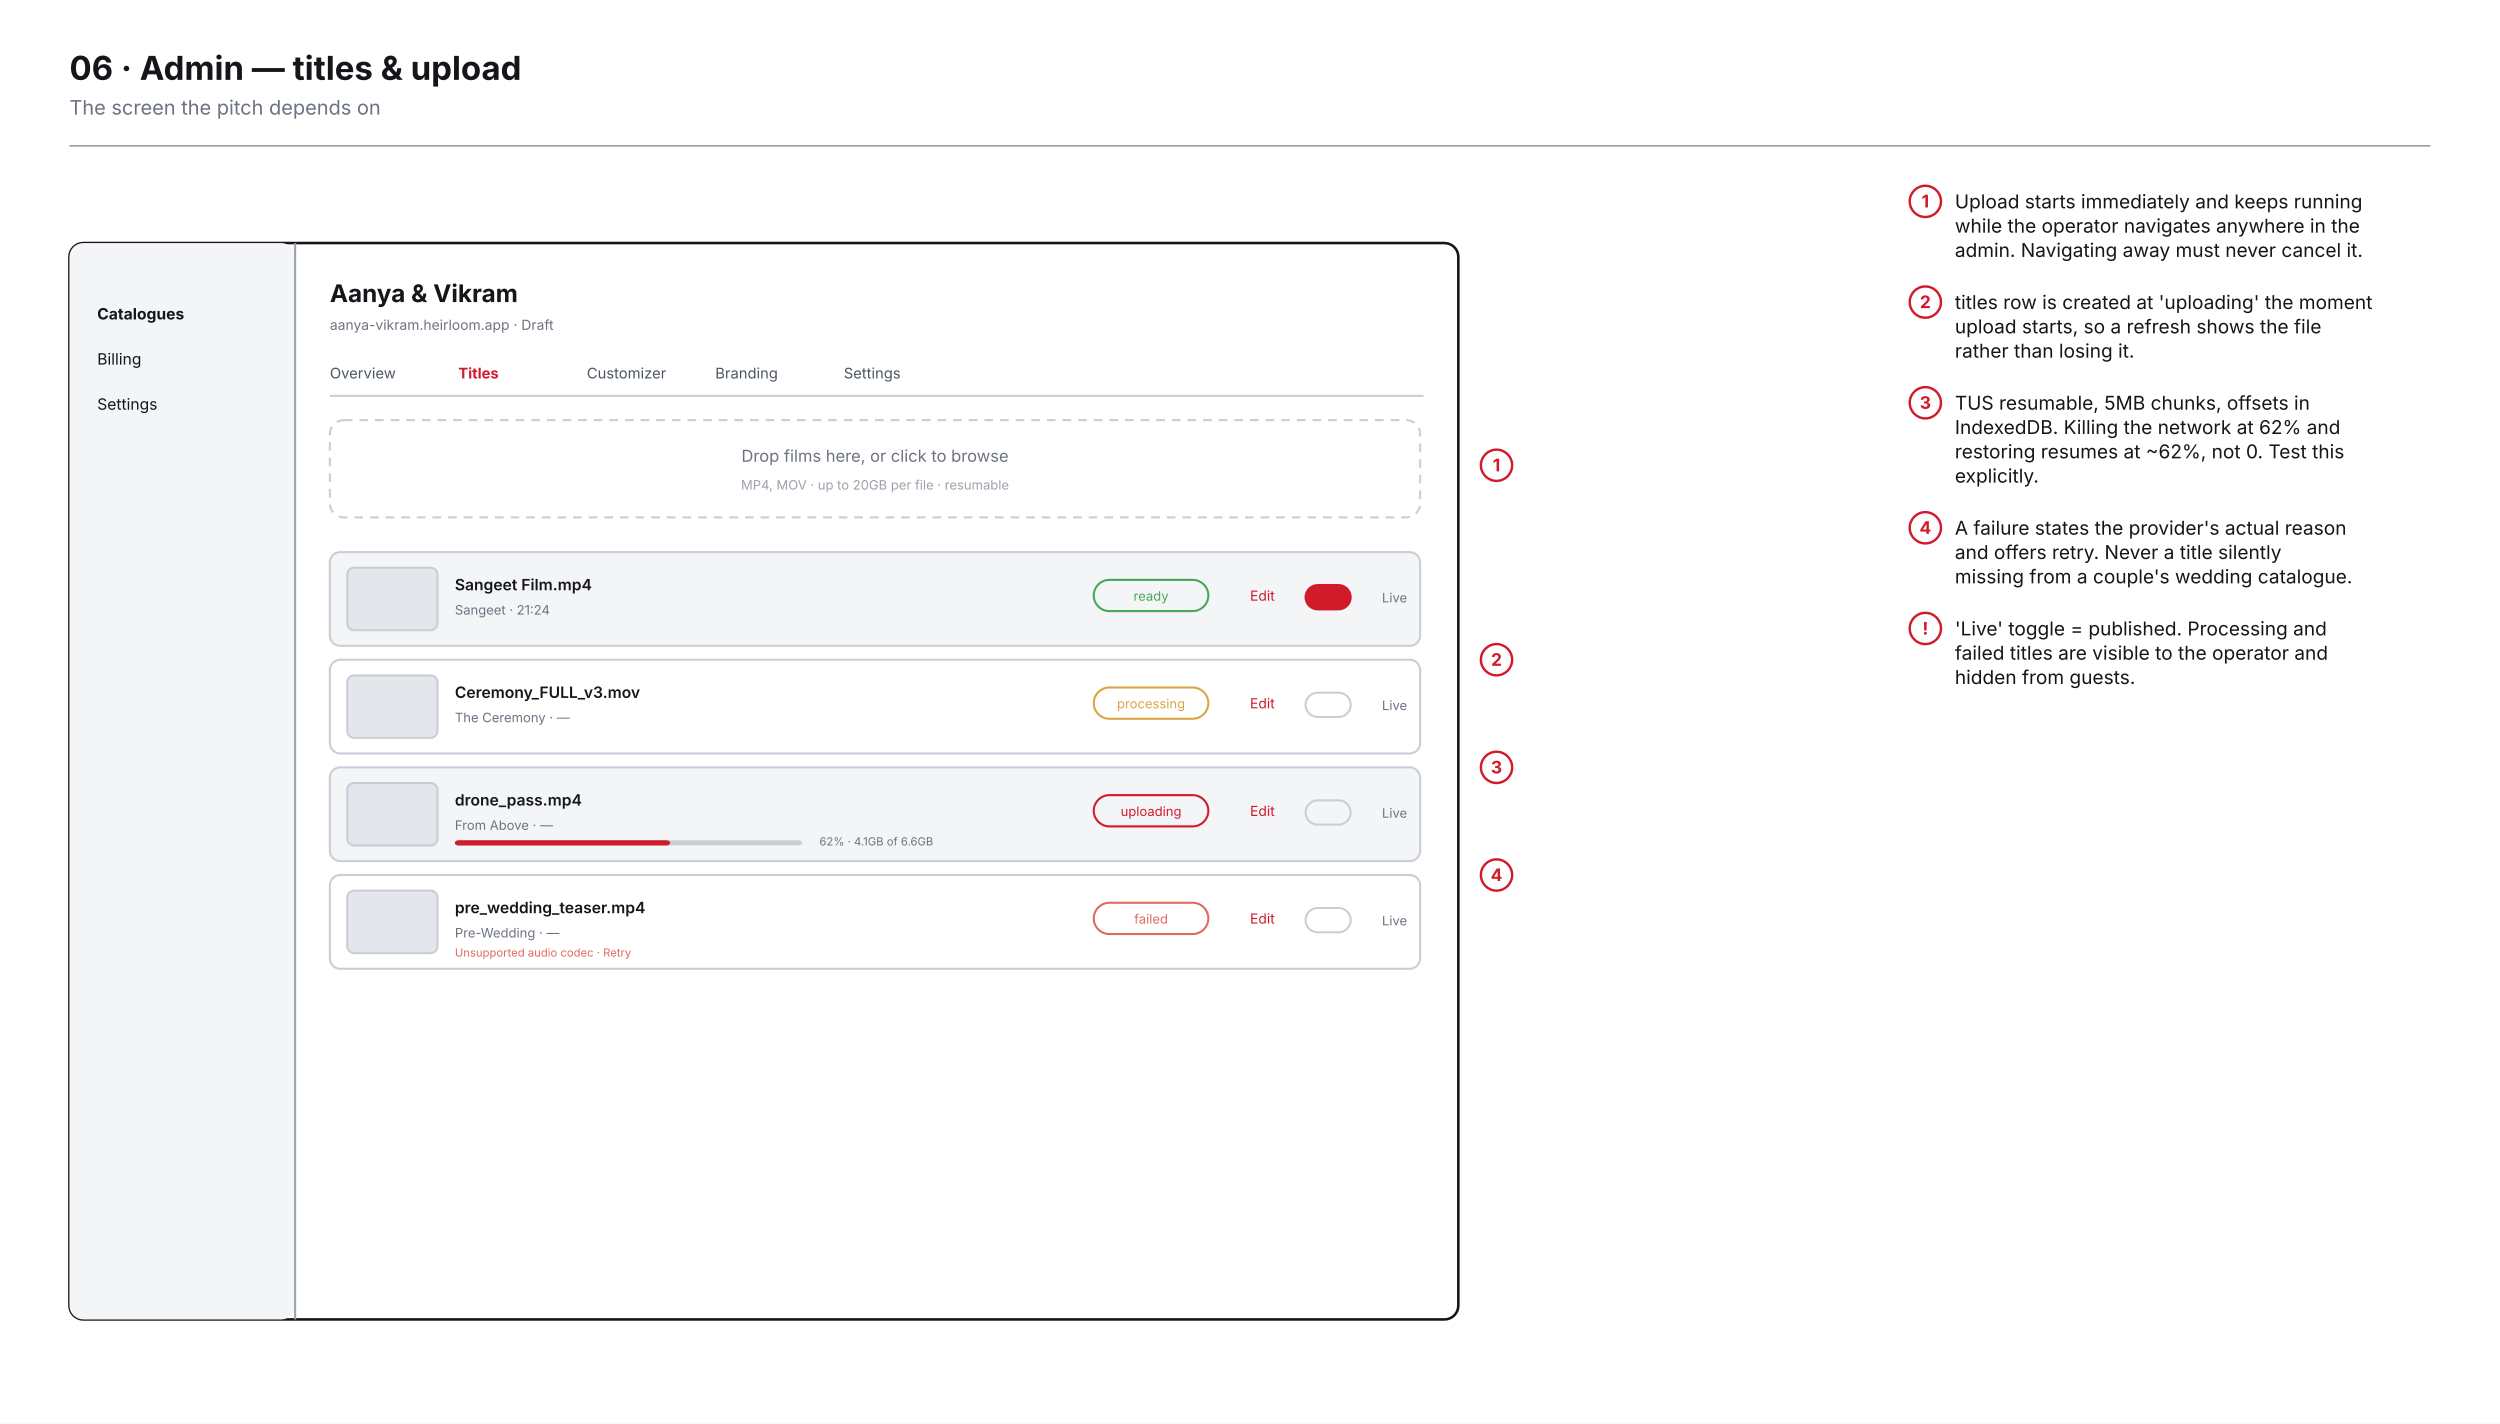
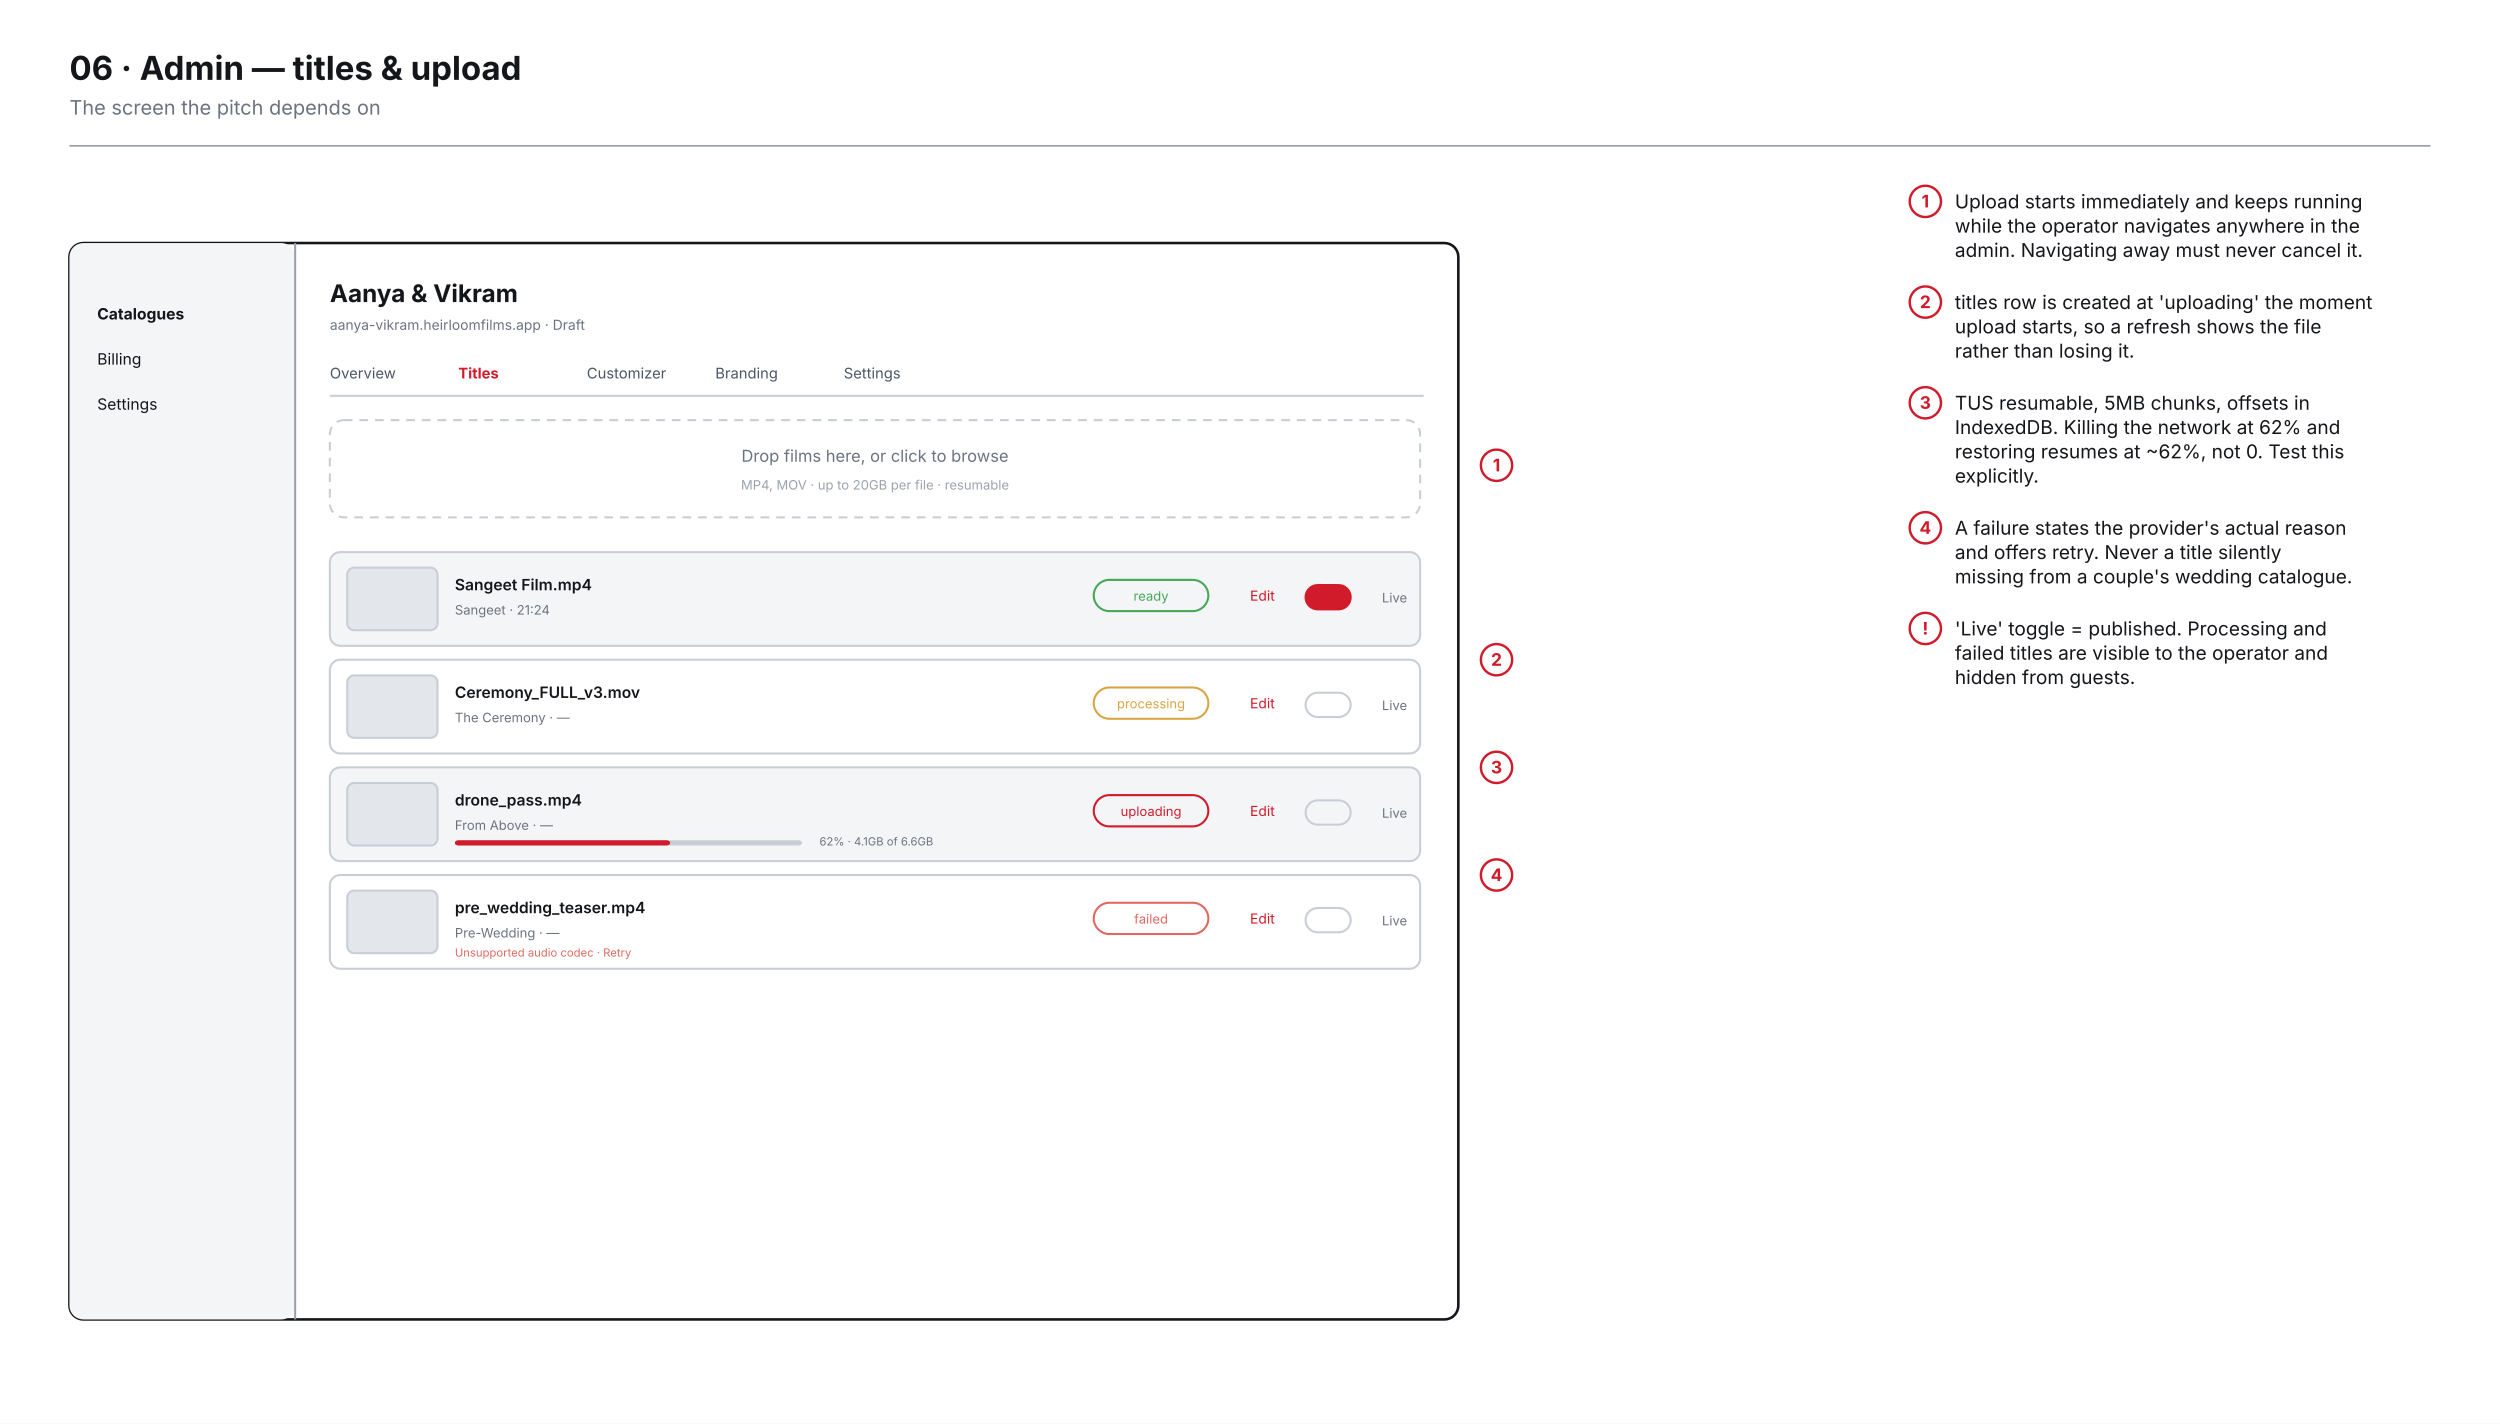
<svg xmlns="http://www.w3.org/2000/svg" width="1440" height="820" viewBox="0 0 1440 820" font-family="Inter, Helvetica, Arial, sans-serif">
  <rect width="1440" height="820" fill="#ffffff" />
  <text x="40" y="46" font-size="19" font-weight="700" fill="#14161a">06 · Admin — titles &amp; upload</text>
  <text x="40" y="66" font-size="11.5" fill="#6b7280">The screen the pitch depends on</text>
  <line x1="40" y1="84" x2="1400" y2="84" stroke="#9aa1ab" stroke-width="1" />
  <rect x="40" y="140" width="800" height="620" rx="8" fill="#fff" stroke="#14161a" stroke-width="1.5" opacity="1" />
  <rect x="40" y="140" width="130" height="620" rx="8" fill="#f4f5f7" stroke="none" stroke-width="1.2" opacity="1" />
  <text x="56" y="184" font-family="Inter, Helvetica, Arial, sans-serif" font-size="9" font-weight="700" fill="#14161a" text-anchor="start" letter-spacing="0">Catalogues</text>
  <text x="56" y="210" font-family="Inter, Helvetica, Arial, sans-serif" font-size="9" font-weight="400" fill="#14161a" text-anchor="start" letter-spacing="0">Billing</text>
  <text x="56" y="236" font-family="Inter, Helvetica, Arial, sans-serif" font-size="9" font-weight="400" fill="#14161a" text-anchor="start" letter-spacing="0">Settings</text>
  <line x1="170" y1="140" x2="170" y2="760" stroke="#9aa1ab" stroke-width="1.2" />
  <text x="190" y="174" font-family="Inter, Helvetica, Arial, sans-serif" font-size="14" font-weight="700" fill="#14161a" text-anchor="start" letter-spacing="0">Aanya &amp; Vikram</text>
-   <text x="190" y="190" font-family="Inter, Helvetica, Arial, sans-serif" font-size="8" font-weight="400" fill="#6b7280" text-anchor="start" letter-spacing="0">aanya-vikram.heirloom.app  ·  Draft</text>
+   <text x="190" y="190" font-family="Inter, Helvetica, Arial, sans-serif" font-size="8" font-weight="400" fill="#6b7280" text-anchor="start" letter-spacing="0">aanya-vikram.heirloomfilms.app  ·  Draft</text>
  <text x="190" y="218" font-family="Inter, Helvetica, Arial, sans-serif" font-size="8.5" font-weight="400" fill="#4b5563" text-anchor="start" letter-spacing="0">Overview</text>
  <text x="264" y="218" font-family="Inter, Helvetica, Arial, sans-serif" font-size="8.5" font-weight="700" fill="#d11a2a" text-anchor="start" letter-spacing="0">Titles</text>
  <text x="338" y="218" font-family="Inter, Helvetica, Arial, sans-serif" font-size="8.5" font-weight="400" fill="#4b5563" text-anchor="start" letter-spacing="0">Customizer</text>
  <text x="412" y="218" font-family="Inter, Helvetica, Arial, sans-serif" font-size="8.5" font-weight="400" fill="#4b5563" text-anchor="start" letter-spacing="0">Branding</text>
  <text x="486" y="218" font-family="Inter, Helvetica, Arial, sans-serif" font-size="8.5" font-weight="400" fill="#4b5563" text-anchor="start" letter-spacing="0">Settings</text>
  <line x1="190" y1="228" x2="820" y2="228" stroke="#c9ced6" stroke-width="1.2" />
  <rect x="190" y="242" width="628" height="56" rx="8" fill="none" stroke="#c9ced6" stroke-width="1.2" opacity="1" stroke-dasharray="5 4" />
  <text x="504.0" y="266" font-family="Inter, Helvetica, Arial, sans-serif" font-size="9.5" font-weight="400" fill="#6b7280" text-anchor="middle" letter-spacing="0">Drop films here, or click to browse</text>
  <text x="504.0" y="282" font-family="Inter, Helvetica, Arial, sans-serif" font-size="7.5" font-weight="400" fill="#9aa1ab" text-anchor="middle" letter-spacing="0">MP4, MOV · up to 20GB per file · resumable</text>
  <rect x="190" y="318" width="628" height="54" rx="6" fill="#f4f5f7" stroke="#c9ced6" stroke-width="1.2" opacity="1" />
  <rect x="200" y="327" width="52" height="36" rx="4" fill="#e3e6ea" stroke="#c9ced6" stroke-width="1.2" opacity="1" />
  <text x="262" y="340" font-family="Inter, Helvetica, Arial, sans-serif" font-size="9" font-weight="600" fill="#14161a" text-anchor="start" letter-spacing="0">Sangeet Film.mp4</text>
  <text x="262" y="354" font-family="Inter, Helvetica, Arial, sans-serif" font-size="7.5" font-weight="400" fill="#6b7280" text-anchor="start" letter-spacing="0">Sangeet  ·  21:24</text>
  <rect x="630" y="334" width="66" height="18" rx="9" fill="none" stroke="#46a758" stroke-width="1.2" opacity="1" />
  <text x="663" y="346" font-family="Inter, Helvetica, Arial, sans-serif" font-size="7.5" font-weight="400" fill="#46a758" text-anchor="middle" letter-spacing="0">ready</text>
  <text x="720" y="346" font-family="Inter, Helvetica, Arial, sans-serif" font-size="8" font-weight="400" fill="#d11a2a" text-anchor="start" letter-spacing="0">Edit</text>
  <rect x="752" y="337" width="26" height="14" rx="7" fill="#d11a2a" stroke="#d11a2a" stroke-width="1.2" opacity="1" />
  <text x="796" y="347" font-family="Inter, Helvetica, Arial, sans-serif" font-size="7.5" font-weight="400" fill="#6b7280" text-anchor="start" letter-spacing="0">Live</text>
  <rect x="190" y="380" width="628" height="54" rx="6" fill="#fff" stroke="#c9ced6" stroke-width="1.2" opacity="1" />
  <rect x="200" y="389" width="52" height="36" rx="4" fill="#e3e6ea" stroke="#c9ced6" stroke-width="1.2" opacity="1" />
  <text x="262" y="402" font-family="Inter, Helvetica, Arial, sans-serif" font-size="9" font-weight="600" fill="#14161a" text-anchor="start" letter-spacing="0">Ceremony_FULL_v3.mov</text>
  <text x="262" y="416" font-family="Inter, Helvetica, Arial, sans-serif" font-size="7.5" font-weight="400" fill="#6b7280" text-anchor="start" letter-spacing="0">The Ceremony  ·  —</text>
  <rect x="630" y="396" width="66" height="18" rx="9" fill="none" stroke="#d9a441" stroke-width="1.2" opacity="1" />
  <text x="663" y="408" font-family="Inter, Helvetica, Arial, sans-serif" font-size="7.5" font-weight="400" fill="#d9a441" text-anchor="middle" letter-spacing="0">processing</text>
  <text x="720" y="408" font-family="Inter, Helvetica, Arial, sans-serif" font-size="8" font-weight="400" fill="#d11a2a" text-anchor="start" letter-spacing="0">Edit</text>
  <rect x="752" y="399" width="26" height="14" rx="7" fill="none" stroke="#c9ced6" stroke-width="1.2" opacity="1" />
  <text x="796" y="409" font-family="Inter, Helvetica, Arial, sans-serif" font-size="7.5" font-weight="400" fill="#6b7280" text-anchor="start" letter-spacing="0">Live</text>
  <rect x="190" y="442" width="628" height="54" rx="6" fill="#f4f5f7" stroke="#c9ced6" stroke-width="1.2" opacity="1" />
  <rect x="200" y="451" width="52" height="36" rx="4" fill="#e3e6ea" stroke="#c9ced6" stroke-width="1.2" opacity="1" />
  <text x="262" y="464" font-family="Inter, Helvetica, Arial, sans-serif" font-size="9" font-weight="600" fill="#14161a" text-anchor="start" letter-spacing="0">drone_pass.mp4</text>
  <text x="262" y="478" font-family="Inter, Helvetica, Arial, sans-serif" font-size="7.5" font-weight="400" fill="#6b7280" text-anchor="start" letter-spacing="0">From Above  ·  —</text>
  <rect x="630" y="458" width="66" height="18" rx="9" fill="none" stroke="#d11a2a" stroke-width="1.2" opacity="1" />
  <text x="663" y="470" font-family="Inter, Helvetica, Arial, sans-serif" font-size="7.5" font-weight="400" fill="#d11a2a" text-anchor="middle" letter-spacing="0">uploading</text>
  <rect x="262" y="484" width="200" height="3" rx="2" fill="#c9ced6" stroke="none" stroke-width="1.2" opacity="1" />
  <rect x="262" y="484" width="124.0" height="3" rx="2" fill="#d11a2a" stroke="none" stroke-width="1.2" opacity="1" />
  <text x="472" y="487" font-family="Inter, Helvetica, Arial, sans-serif" font-size="6.5" font-weight="400" fill="#6b7280" text-anchor="start" letter-spacing="0">62%  ·  4.1GB of 6.6GB</text>
  <text x="720" y="470" font-family="Inter, Helvetica, Arial, sans-serif" font-size="8" font-weight="400" fill="#d11a2a" text-anchor="start" letter-spacing="0">Edit</text>
  <rect x="752" y="461" width="26" height="14" rx="7" fill="none" stroke="#c9ced6" stroke-width="1.2" opacity="1" />
  <text x="796" y="471" font-family="Inter, Helvetica, Arial, sans-serif" font-size="7.5" font-weight="400" fill="#6b7280" text-anchor="start" letter-spacing="0">Live</text>
  <rect x="190" y="504" width="628" height="54" rx="6" fill="#fff" stroke="#c9ced6" stroke-width="1.2" opacity="1" />
  <rect x="200" y="513" width="52" height="36" rx="4" fill="#e3e6ea" stroke="#c9ced6" stroke-width="1.2" opacity="1" />
  <text x="262" y="526" font-family="Inter, Helvetica, Arial, sans-serif" font-size="9" font-weight="600" fill="#14161a" text-anchor="start" letter-spacing="0">pre_wedding_teaser.mp4</text>
  <text x="262" y="540" font-family="Inter, Helvetica, Arial, sans-serif" font-size="7.5" font-weight="400" fill="#6b7280" text-anchor="start" letter-spacing="0">Pre-Wedding  ·  —</text>
  <rect x="630" y="520" width="66" height="18" rx="9" fill="none" stroke="#e0685f" stroke-width="1.2" opacity="1" />
  <text x="663" y="532" font-family="Inter, Helvetica, Arial, sans-serif" font-size="7.5" font-weight="400" fill="#e0685f" text-anchor="middle" letter-spacing="0">failed</text>
  <text x="262" y="551" font-family="Inter, Helvetica, Arial, sans-serif" font-size="6.5" font-weight="400" fill="#e0685f" text-anchor="start" letter-spacing="0">Unsupported audio codec · Retry</text>
  <text x="720" y="532" font-family="Inter, Helvetica, Arial, sans-serif" font-size="8" font-weight="400" fill="#d11a2a" text-anchor="start" letter-spacing="0">Edit</text>
  <rect x="752" y="523" width="26" height="14" rx="7" fill="none" stroke="#c9ced6" stroke-width="1.2" opacity="1" />
  <text x="796" y="533" font-family="Inter, Helvetica, Arial, sans-serif" font-size="7.5" font-weight="400" fill="#6b7280" text-anchor="start" letter-spacing="0">Live</text>
  <circle cx="862" cy="268" r="9" fill="#fff" stroke="#d11a2a" stroke-width="1.4" />
  <text x="862" y="271.5" font-family="Inter, Helvetica, Arial, sans-serif" font-size="10" font-weight="700" fill="#d11a2a" text-anchor="middle" letter-spacing="0">1</text>
  <circle cx="862" cy="380" r="9" fill="#fff" stroke="#d11a2a" stroke-width="1.4" />
  <text x="862" y="383.5" font-family="Inter, Helvetica, Arial, sans-serif" font-size="10" font-weight="700" fill="#d11a2a" text-anchor="middle" letter-spacing="0">2</text>
  <circle cx="862" cy="442" r="9" fill="#fff" stroke="#d11a2a" stroke-width="1.4" />
  <text x="862" y="445.5" font-family="Inter, Helvetica, Arial, sans-serif" font-size="10" font-weight="700" fill="#d11a2a" text-anchor="middle" letter-spacing="0">3</text>
  <circle cx="862" cy="504" r="9" fill="#fff" stroke="#d11a2a" stroke-width="1.4" />
  <text x="862" y="507.5" font-family="Inter, Helvetica, Arial, sans-serif" font-size="10" font-weight="700" fill="#d11a2a" text-anchor="middle" letter-spacing="0">4</text>
  <circle cx="1109" cy="116" r="9" fill="#fff" stroke="#d11a2a" stroke-width="1.4" />
  <text x="1109" y="119.5" font-size="10" font-weight="700" fill="#d11a2a" text-anchor="middle">1</text>
  <text x="1126" y="120" font-size="11" fill="#14161a">Upload starts immediately and keeps running</text>
  <text x="1126" y="134" font-size="11" fill="#14161a">while the operator navigates anywhere in the</text>
  <text x="1126" y="148" font-size="11" fill="#14161a">admin. Navigating away must never cancel it.</text>
  <circle cx="1109" cy="174" r="9" fill="#fff" stroke="#d11a2a" stroke-width="1.4" />
  <text x="1109" y="177.5" font-size="10" font-weight="700" fill="#d11a2a" text-anchor="middle">2</text>
  <text x="1126" y="178" font-size="11" fill="#14161a">titles row is created at 'uploading' the moment</text>
  <text x="1126" y="192" font-size="11" fill="#14161a">upload starts, so a refresh shows the file</text>
  <text x="1126" y="206" font-size="11" fill="#14161a">rather than losing it.</text>
  <circle cx="1109" cy="232" r="9" fill="#fff" stroke="#d11a2a" stroke-width="1.4" />
  <text x="1109" y="235.5" font-size="10" font-weight="700" fill="#d11a2a" text-anchor="middle">3</text>
  <text x="1126" y="236" font-size="11" fill="#14161a">TUS resumable, 5MB chunks, offsets in</text>
  <text x="1126" y="250" font-size="11" fill="#14161a">IndexedDB. Killing the network at 62% and</text>
  <text x="1126" y="264" font-size="11" fill="#14161a">restoring resumes at ~62%, not 0. Test this</text>
  <text x="1126" y="278" font-size="11" fill="#14161a">explicitly.</text>
  <circle cx="1109" cy="304" r="9" fill="#fff" stroke="#d11a2a" stroke-width="1.4" />
  <text x="1109" y="307.5" font-size="10" font-weight="700" fill="#d11a2a" text-anchor="middle">4</text>
  <text x="1126" y="308" font-size="11" fill="#14161a">A failure states the provider's actual reason</text>
  <text x="1126" y="322" font-size="11" fill="#14161a">and offers retry. Never a title silently</text>
  <text x="1126" y="336" font-size="11" fill="#14161a">missing from a couple's wedding catalogue.</text>
  <circle cx="1109" cy="362" r="9" fill="#fff" stroke="#d11a2a" stroke-width="1.4" />
  <text x="1109" y="365.5" font-size="10" font-weight="700" fill="#d11a2a" text-anchor="middle">!</text>
  <text x="1126" y="366" font-size="11" fill="#14161a">'Live' toggle = published. Processing and</text>
  <text x="1126" y="380" font-size="11" fill="#14161a">failed titles are visible to the operator and</text>
  <text x="1126" y="394" font-size="11" fill="#14161a">hidden from guests.</text>
</svg>
